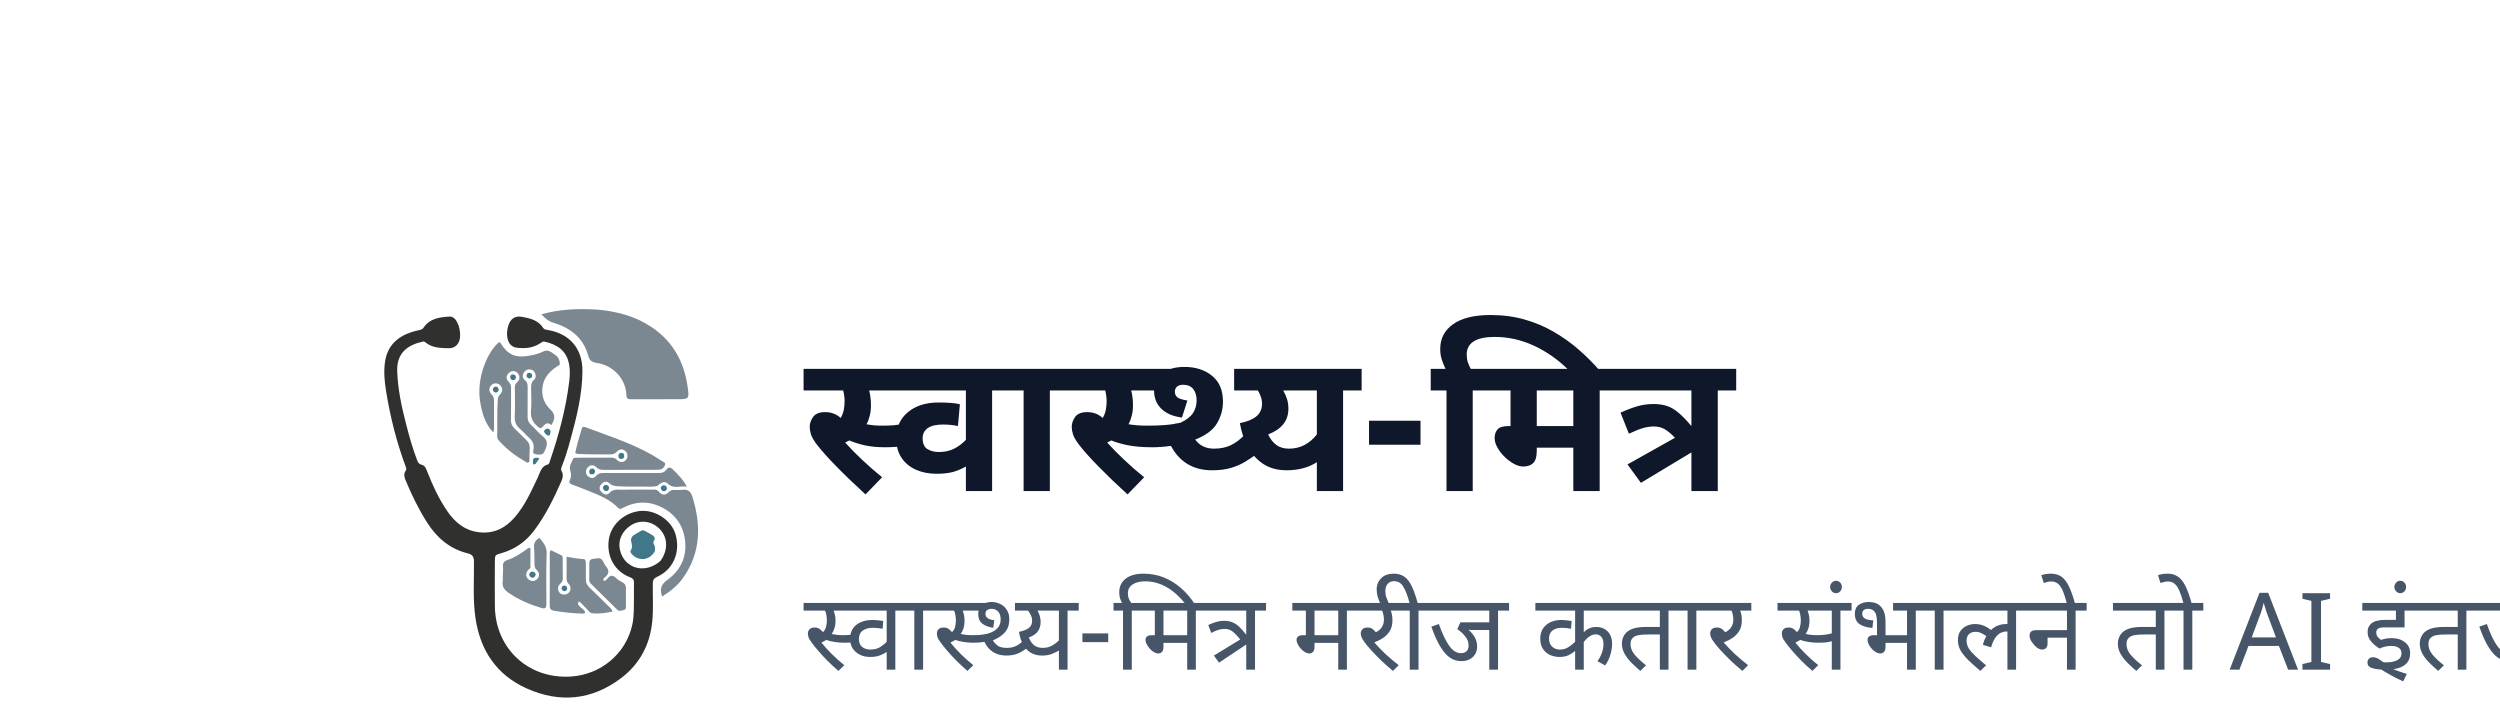
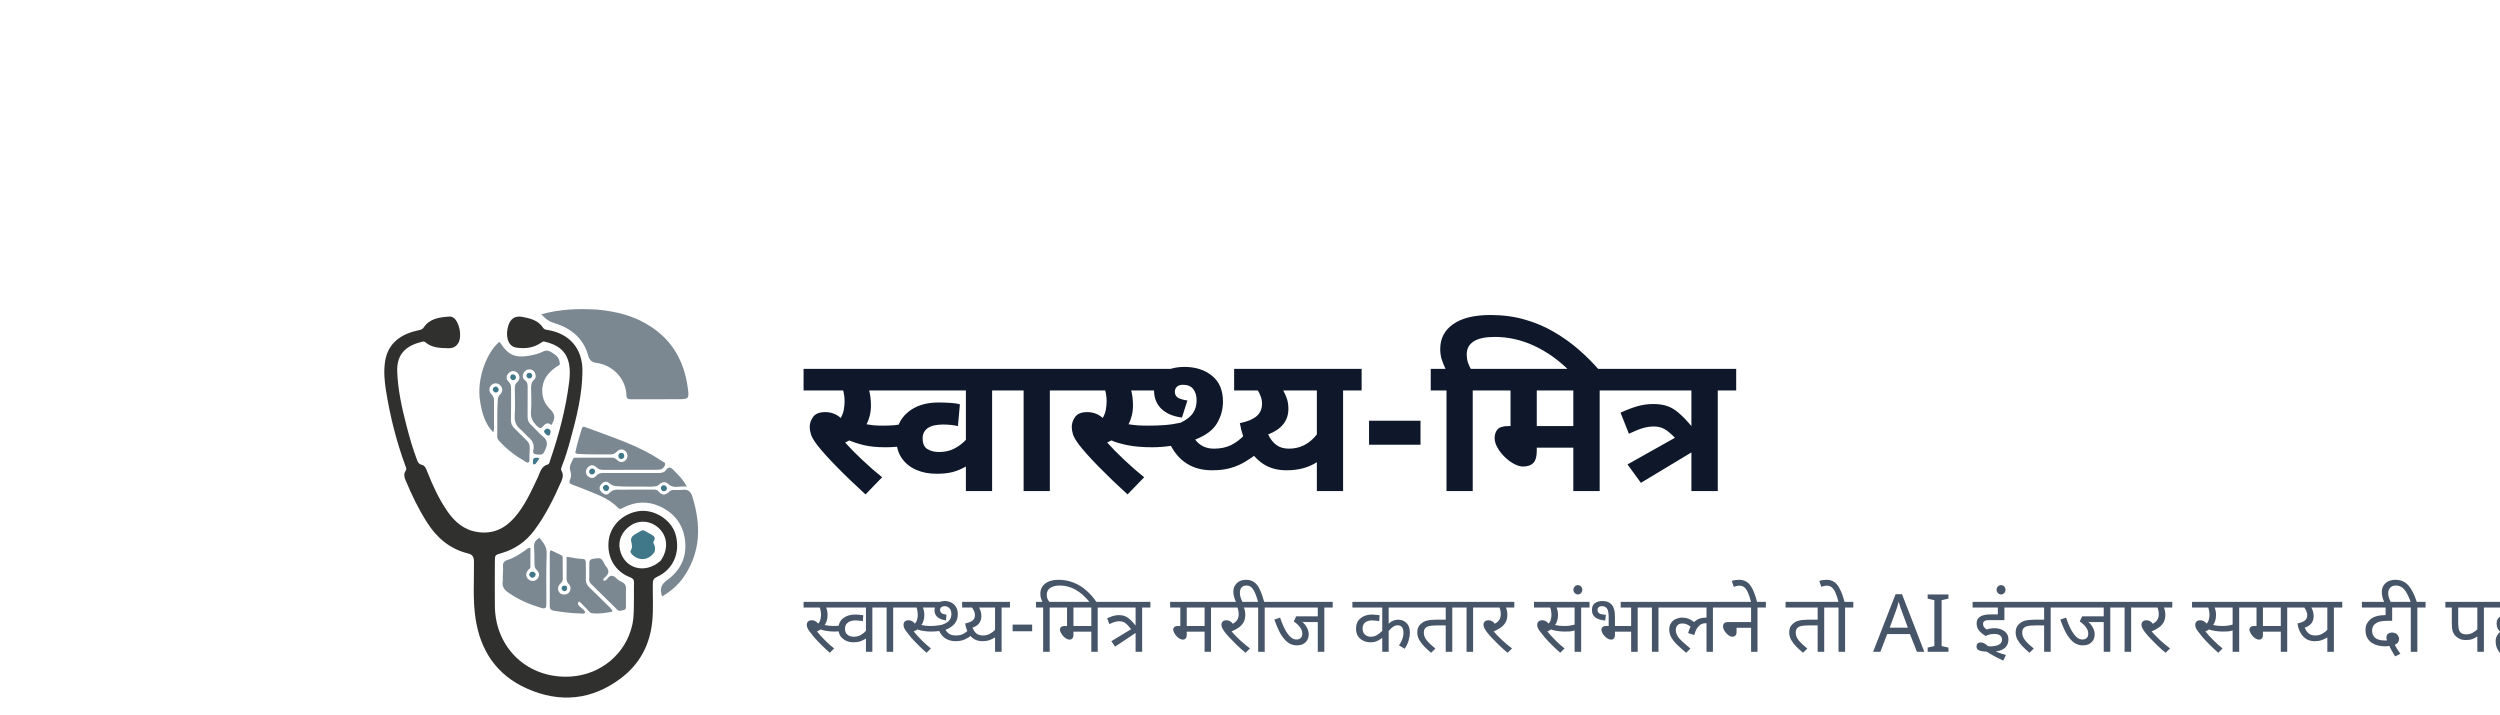
<svg xmlns="http://www.w3.org/2000/svg" width="280" height="80" viewBox="0 0 280 80" fill="none" role="img" aria-labelledby="logoTitle logoDesc">
  <rect width="580" height="500" rx="12" fill="none" />
  <g transform="translate(10 4) scale(0.1)">
    <path fill="#30312fff" opacity="1" stroke="none" d="M610.031,628 C610.035,622.502 609.93,617.499 610.077,612.505 C610.169,609.38 608.944,607.774 605.947,606.651 C588.815,600.232 579.435,584.029 581.733,565.242 C583.816,548.212 597.915,535.13 615.274,532.474 C632.085,529.902 651.969,541.58 656.741,558.909 C662.226,578.823 654.052,597.864 635.889,606.074 C632.186,607.747 631.181,609.801 631.13,613.606 C630.942,627.756 631.93,641.919 630.528,656.06 C627.919,682.356 616.262,703.972 595.323,719.716 C562.817,744.157 527.08,747.604 490.205,731.199 C456.287,716.11 437.925,688.73 432.531,652.247 C429.416,631.181 431.058,610.009 430.838,588.887 C430.78,583.306 429.002,581.032 423.735,579.729 C403.722,574.778 389.214,562.258 378.342,545.227 C368.729,530.166 361.002,514.114 354.143,497.635 C352.672,494.101 351.928,490.608 354.387,487.197 C355.552,485.581 354.91,484.097 354.316,482.49 C344.121,454.923 336.947,426.57 332.322,397.559 C330.585,386.665 329.606,375.679 331.301,364.745 C334.025,347.18 345.168,336.949 361.544,331.736 C364.39,330.83 367.346,330.269 370.251,329.551 C371.899,329.144 373.346,328.522 374.362,326.991 C381.268,316.584 392.324,315.328 403.265,314.544 C407.482,314.242 410.486,317.642 412.308,321.476 C414.639,326.38 415.578,331.559 415.291,337.007 C414.882,344.776 410.179,350.261 402.404,350.032 C393.367,349.767 383.968,349.787 376.399,343.343 C375.429,342.517 374.377,342.377 373.141,342.664 C357.044,346.404 344.215,354.827 344.879,375.602 C345.531,396.034 349.888,415.85 354.963,435.513 C358.454,449.037 362.203,462.51 367.249,475.576 C368.204,478.05 369.352,479.88 372.204,480.514 C375.953,481.347 377.109,484.623 378.347,487.787 C384.489,503.486 391.487,518.773 401.108,532.694 C409.431,544.737 419.878,553.674 435.071,555.916 C452.05,558.42 465.408,552.041 476.274,539.613 C487.827,526.399 494.843,510.472 502.285,494.824 C504.999,489.117 506.017,482.134 513.703,480.125 C515.257,479.719 515.5,477.447 516.039,475.881 C525.927,447.179 533.713,417.951 537.463,387.771 C538.282,381.18 538.604,374.373 537.348,367.831 C534.411,352.536 524.078,345.868 509.758,342.574 C508.287,342.235 507.292,342.931 506.15,343.744 C497.809,349.681 488.357,350.718 478.576,349.381 C473.051,348.625 469.878,344.946 468.53,339.559 C467.27,334.523 467.871,329.584 469.304,324.766 C471.606,317.033 476.904,313.366 484.854,314.865 C493.841,316.56 502.907,318.646 508.38,327.299 C509.568,329.177 511.76,329.283 513.708,329.615 C538.123,333.778 552.414,350.546 552.329,375.368 C552.239,401.591 545.885,426.781 539.067,451.849 C536.23,462.283 533.11,472.653 529.112,482.725 C528.48,484.316 528.021,485.868 528.959,487.512 C531.274,491.567 530.314,495.421 528.546,499.435 C520.138,518.527 510.963,537.205 498.416,553.98 C489.063,566.484 476.879,575.132 461.766,579.478 C454.28,581.63 454.261,581.657 454.251,589.24 C454.229,605.903 454.035,622.568 454.27,639.228 C454.938,686.668 492.044,720.786 539.427,717.714 C573.151,715.527 600.963,692.142 608.141,659.847 C610.438,649.514 609.769,638.972 610.031,628 M639.72,588.193 C649.966,574.159 647.558,557.401 634.014,548.491 C625.48,542.877 614.651,542.899 606.292,548.548 C596.589,555.104 592.066,565.187 594.242,575.408 C598.788,596.753 622.216,603.678 639.72,588.193 z" />
    <path fill="#00192b84" opacity="1" stroke="none" d="M568.904,306.762 C590.713,308.714 610.965,313.957 629.131,325.916 C653.602,342.026 666.288,365.277 670.214,393.711 C672.052,407.019 671.721,407.088 658.391,407.117 C641.226,407.153 624.059,407.084 606.894,407.212 C603.265,407.239 601.674,406.495 601.532,402.267 C600.936,384.442 586.742,369.065 568.284,366.454 C562.677,365.661 560.226,363.566 558.679,357.976 C553.117,337.883 538.425,326.951 519.268,321.3 C514.167,319.795 510.713,316.589 506.242,312.036 C527.277,306.141 547.764,305.508 568.904,306.762 z" />
    <path fill="#00192b84" opacity="1" stroke="none" d="M636.599,504.039 C631.004,505.693 625.64,504.969 620.337,504.976 C610.846,504.99 601.352,505.219 591.856,504.592 C588.255,504.354 585.211,503.857 582.427,501.195 C579.502,498.4 576.252,499.258 573.638,502.104 C571.2,504.757 570.651,507.659 573.209,510.596 C575.814,513.59 579.712,515.327 582.346,512.311 C586.972,507.013 592.671,508.659 597.994,508.504 C609.646,508.165 621.316,508.449 632.977,508.378 C634.968,508.366 636.281,508.868 637.649,510.481 C641.348,514.843 645.276,515.055 649.118,511.017 C650.828,509.22 652.572,508.678 654.83,508.71 C657.995,508.754 661.21,509.028 664.319,508.596 C670.341,507.76 673.615,510.408 675.349,515.938 C685.349,547.806 685.173,578.558 665.191,607.021 C659.015,615.819 650.771,622.438 641.526,628.107 C638.71,619.358 640.521,614.482 647.222,609.654 C661.908,599.074 669.131,584.448 667.407,566.538 C665.632,548.087 655.666,534.589 638.559,526.96 C624.909,520.872 611.352,521.762 598.109,528.552 C596.255,529.503 594.503,531.051 592.324,528.802 C582.87,519.05 570.482,514.393 558.27,509.471 C552.555,507.167 546.828,504.88 541.027,502.806 C538.069,501.749 536.867,500.306 538.416,497.264 C540.112,493.933 539.79,490.57 538.684,487.08 C537.115,482.126 540.123,478.094 541.903,473.893 C542.569,472.321 544.5,472.63 545.966,472.627 C559.131,472.603 572.297,472.66 585.463,472.587 C587.867,472.574 589.432,473.64 591.088,475.213 C594.239,478.207 598.129,478.141 600.863,475.374 C603.461,472.744 603.365,468.038 600.66,465.433 C597.759,462.641 594.009,462.571 590.919,465.814 C588.902,467.929 586.832,468.94 583.957,468.92 C571.796,468.837 559.631,469.16 547.48,468.37 C546.486,468.305 545.465,468.333 544.275,467.008 C546.228,458.004 548.883,448.8 551.753,439.653 C552.355,437.733 553.892,437.769 555.432,438.357 C584.639,449.515 614.829,458.459 641.106,476.228 C642.753,477.342 645.782,477.977 644.857,480.76 C643.955,483.472 641.865,485.62 638.699,485.96 C636.717,486.173 634.707,486.171 632.709,486.173 C613.877,486.193 595.044,486.153 576.212,486.238 C572.921,486.253 570.235,485.793 567.706,483.19 C564.949,480.352 561.406,480.314 558.404,483.354 C555.605,486.189 555.521,490.788 558.282,493.23 C561.373,495.962 564.956,496.181 567.603,493.055 C570.13,490.072 573.021,489.716 576.459,489.724 C596.791,489.772 617.124,489.667 637.456,489.777 C641.029,489.797 644.022,489.223 646.193,486.166 C648.429,483.018 650.745,482.901 653.54,485.707 C659.024,491.213 664.723,496.513 669.258,504.999 C661.383,503.928 654.436,507.937 648.178,501.875 C644.922,498.721 641.163,499.597 636.599,504.039 z" />
    <path fill="#00192b84" opacity="1" stroke="none" d="M492.899,476.807 C491.299,479.237 489.818,477.816 488.47,477.045 C477.705,470.889 467.937,463.451 459.507,454.315 C458.017,452.699 456.775,451.027 456.854,448.614 C457.298,434.968 456.5,421.302 457.528,407.66 C457.696,405.426 458.137,403.676 459.923,401.981 C463.382,398.7 463.269,394.484 460.144,391.411 C457.356,388.671 453.097,388.661 450.233,391.387 C447.446,394.04 447.291,398.543 450.488,401.636 C452.802,403.874 453.32,406.261 453.298,409.216 C453.223,419.377 453.3,429.538 453.29,439.699 C453.289,441.158 453.127,442.616 452.436,444.25 C443.105,434.582 439.817,422.346 437.735,409.647 C433.374,383.042 446.143,353.775 458.88,343.221 C459.864,343.194 460.365,343.898 460.803,344.593 C468.967,357.541 477.312,361.172 492.869,358.381 C498.274,357.411 503.569,356.141 508.559,353.6 C513.853,350.904 517.792,354.735 521.704,357.322 C525.039,359.527 526.711,363.088 527.032,367.079 C527.202,369.189 525.065,369.531 523.748,370.415 C513.628,377.203 506.851,385.953 507.326,398.815 C507.609,406.466 510.625,413.002 516.142,418.32 C521.86,423.832 522.311,428.587 517.491,436.122 C513.789,432.59 510.87,434.199 508.15,437.599 C506.226,440.004 504.503,439.956 502.012,437.659 C496.828,432.88 493.988,427.78 494.696,420.286 C495.475,412.032 494.913,403.645 494.822,395.317 C494.781,391.584 494.939,388.176 498.113,385.363 C500.448,383.293 500.398,380.187 499.102,377.469 C497.854,374.854 495.381,373.519 492.546,373.702 C489.291,373.912 487.074,375.824 485.915,378.965 C484.909,381.69 485.57,384.116 487.732,385.683 C490.762,387.88 490.995,390.786 490.975,394.055 C490.912,404.882 491.04,415.711 490.915,426.537 C490.871,430.259 491.786,433.189 494.682,435.794 C499.258,439.91 503.112,444.883 507.92,448.67 C513.057,452.717 513.456,456.933 511.188,462.554 C508.637,468.876 507.741,469.651 500.944,468.956 C498.06,468.66 496.568,467.513 497.297,464.45 C498.709,458.518 496.88,453.868 492.204,449.947 C488.9,447.176 486.296,443.559 482.941,440.864 C477.981,436.878 476.141,432.227 476.503,425.77 C477.089,415.309 476.703,404.79 476.629,394.296 C476.612,391.831 477.108,389.949 479.128,388.182 C482.465,385.261 482.596,380.929 479.926,378.045 C477.145,375.039 473.154,374.815 470.143,377.495 C466.68,380.577 466.389,384.432 469.921,387.918 C471.95,389.92 472.404,392.001 472.39,394.599 C472.326,406.593 472.525,418.59 472.262,430.578 C472.177,434.478 473.514,437.206 476.197,439.761 C480.777,444.123 485.1,448.755 489.704,453.09 C492.337,455.57 493.478,458.337 493.274,461.95 C493.001,466.768 493.072,471.606 492.899,476.807 z" />
    <path fill="#00192b84" opacity="1" stroke="none" d="M556.024,588.427 C556.132,595.538 556.289,602.199 556.147,608.852 C556.07,612.454 557.256,615.167 559.86,617.664 C567.785,625.262 575.526,633.052 583.37,640.735 C584.445,641.789 585.545,642.758 585.928,645.026 C578.218,646.562 570.605,647.8 562.894,646.762 C560.093,646.385 558.672,643.174 556.545,641.343 C553.681,638.877 551.625,635.524 548.286,633.486 C546.69,636.451 546.93,637.116 550.327,640.237 C552.222,641.978 554.776,643.176 555.395,645.964 C554.497,647.635 553.017,647.247 551.778,647.21 C541.294,646.898 530.891,645.751 520.541,644.069 C517.337,643.548 515.661,642.175 515.687,638.502 C515.826,619.028 515.734,599.553 515.735,580.078 C515.735,578.933 515.622,577.735 516.95,576.204 C520.863,578.098 524.996,580.006 529.031,582.104 C530.366,582.799 530.207,584.384 530.212,585.718 C530.241,593.208 530.203,600.699 530.318,608.188 C530.354,610.587 529.379,612.121 527.607,613.686 C524.399,616.519 524.216,621.01 526.801,623.945 C528.881,626.306 533.764,626.558 536.429,624.442 C539.366,622.11 540.004,617.076 537.073,614.204 C534.722,611.901 534.476,609.544 534.539,606.611 C534.697,599.167 534.591,591.718 534.591,583.546 C541.541,584.967 547.896,585.827 554.295,586.3 C554.885,586.343 555.399,587.392 556.024,588.427 z" />
    <path fill="#00192b84" opacity="1" stroke="none" d="M463.105,606.022 C463.221,601.874 463.686,598.184 463.367,594.564 C462.988,590.274 464.751,588.299 468.69,587.046 C476.226,584.648 482.723,580.212 489.143,575.705 C490.436,574.798 491.41,573.159 494.092,573.72 C494.092,580.818 494.141,588.04 494.05,595.26 C494.032,596.697 492.49,597.327 491.624,598.308 C488.62,601.709 488.57,605.67 491.483,608.544 C494.278,611.302 498.661,611.42 501.402,608.811 C504.386,605.971 504.62,601.711 501.313,598.636 C499.064,596.544 498.619,594.362 498.614,591.579 C498.603,585.259 498.596,578.921 498.119,572.626 C497.75,567.761 500.095,564.89 504.074,562.286 C508.354,567.595 512.576,572.15 512.275,580.035 C511.556,598.828 511.876,617.664 511.951,636.482 C511.968,640.733 510.827,642.248 506.394,640.923 C493.39,637.039 481.076,631.843 469.831,624.074 C465.019,620.75 461.943,617.163 463.08,611 C463.347,609.551 463.112,608.01 463.105,606.022 z" />
    <path fill="#00192b84" opacity="1" stroke="none" d="M601.034,620.295 C601.044,626.582 601.078,632.404 601.047,638.226 C601.036,640.168 601.467,642.505 598.793,643.119 C596.296,643.691 593.656,645.171 591.262,642.816 C581.425,633.136 571.599,623.445 561.771,613.755 C560.518,612.519 559.95,610.971 559.954,609.248 C559.972,602.927 560.051,596.608 560.066,590.288 C560.072,587.415 561.533,586.251 564.308,585.857 C573.42,584.561 573.409,584.487 577.693,592.908 C577.844,593.204 577.964,593.539 578.187,593.772 C582.821,598.604 582.427,602.948 577.057,606.965 C576.192,607.613 575.393,608.644 575.903,610.252 C578.019,611.041 579.35,609.358 580.27,608.095 C583.589,603.536 586.685,604.11 590.329,607.724 C592.066,609.446 594.279,610.85 596.517,611.867 C600.099,613.496 601.429,616.097 601.034,620.295 z" />
    <path fill="#155a6fd0" opacity="1" stroke="none" d="M510.593,445.511 C508.651,443.447 509.181,442.023 511.045,440.767 C512.659,439.68 514.26,439.769 515.565,441.098 C517.885,443.461 515.817,445.589 515.556,447.631 C512.956,448.462 512.065,446.775 510.593,445.511 z" />
    <path fill="#155a6fd0" opacity="1" stroke="none" d="M499.368,605.403 C497.294,607.698 495.392,607.519 493.631,605.67 C492.645,604.634 492.454,603.22 493.197,602.007 C494.142,600.463 495.679,599.821 497.447,600.442 C499.673,601.224 500.541,602.76 499.368,605.403 z" />
    <path fill="#155a6fd0" opacity="1" stroke="none" d="M576.896,509.396 C575.12,507.455 574.594,505.629 576.5,503.964 C577.685,502.93 579.203,502.667 580.619,503.69 C581.964,504.661 582.511,506.048 581.947,507.61 C581.123,509.89 579.468,510.554 576.896,509.396 z" />
    <path fill="#155a6fd0" opacity="1" stroke="none" d="M594.586,467.234 C597.567,466.865 599.106,468.001 599.17,470.695 C599.211,472.367 598.294,473.54 596.666,473.979 C595.235,474.366 593.914,473.867 593.194,472.647 C592.037,470.688 592.365,468.838 594.586,467.234 z" />
    <path fill="#155a6fd0" opacity="1" stroke="none" d="M646.44,504.956 C647.494,507.49 646.84,509.177 644.636,509.996 C643.119,510.56 641.73,510.036 640.813,508.614 C639.914,507.219 639.842,505.669 641.005,504.544 C642.641,502.96 644.513,503.045 646.44,504.956 z" />
    <path fill="#155a6fd0" opacity="1" stroke="none" d="M452.877,393.903 C455.312,392.224 457.004,392.968 458.127,394.985 C458.81,396.212 458.539,397.609 457.533,398.682 C456.493,399.79 455.152,399.973 453.896,399.227 C451.87,398.023 451.294,396.309 452.877,393.903 z" />
    <path fill="#155a6fd0" opacity="1" stroke="none" d="M499.703,479.681 C496.789,481.082 496.913,479.077 496.927,477.527 C496.944,475.642 496.524,473.296 499.271,472.865 C500.791,472.626 502.488,472.155 504.096,473.61 C502.702,475.552 501.318,477.481 499.703,479.681 z" />
    <path fill="#155a6fd0" opacity="1" stroke="none" d="M474.208,385.842 C471.579,384.856 471.04,383.081 471.775,380.972 C472.267,379.556 473.626,379.179 475.036,379.391 C476.717,379.645 477.684,380.77 477.822,382.385 C478.014,384.627 476.626,385.618 474.208,385.842 z" />
    <path fill="#155a6fd0" opacity="1" stroke="none" d="M560.325,486.303 C562.228,484.327 564.057,484.181 565.674,485.899 C566.786,487.08 566.674,488.624 565.754,489.969 C564.93,491.175 563.63,491.616 562.296,491.261 C559.865,490.613 559.512,488.809 560.325,486.303 z" />
    <path fill="#155a6fd0" opacity="1" stroke="none" d="M492.145,383.853 C489.551,382.631 489.136,380.867 490.267,378.829 C491.005,377.499 492.429,377.439 493.781,377.787 C495.23,378.16 496.053,379.201 496.02,380.665 C495.97,382.851 494.688,383.911 492.145,383.853 z" />
    <path fill="#155a6fd0" opacity="1" stroke="none" d="M529.01,619.74 C528.775,617.125 529.902,615.962 532.04,615.844 C533.481,615.764 534.6,616.453 535.014,617.89 C535.46,619.444 535.145,620.9 533.64,621.701 C531.671,622.749 530.212,621.881 529.01,619.74 z" />
    <path fill="#155a6fd0" opacity="1" stroke="none" d="M633.214,577.905 C627.033,587.754 615.689,588.916 607.846,580.868 C606.603,579.593 605.559,577.784 606.472,576.39 C608.654,573.059 607.765,569.942 606.955,566.547 C606.182,563.305 607.653,560.655 610.445,558.895 C612.836,557.388 615.348,556.073 617.782,554.632 C619.375,553.688 620.826,553.707 622.442,554.718 C624.692,556.125 627.051,557.365 629.403,558.6 C632.599,560.279 634.645,562.388 632.201,566.083 C631.252,567.518 631.942,568.593 632.55,569.767 C633.841,572.257 633.939,574.86 633.214,577.905 z" />
  </g>
  <text x="90" y="55" font-family="'Noto Sans Devanagari', 'Mangal', 'Noto Sans Bengali', 'Noto Sans', sans-serif" font-size="22" font-weight="700" fill="#0F172A">
    स्वास्थ्य-मित्र
  </text>
-   <text x="90" y="75" font-family="'Noto Sans Devanagari', 'Mangal', 'Noto Sans Bengali', 'Noto Sans', sans-serif" font-size="12" fill="#475569">
+   <text x="90" y="73" font-family="'Noto Sans Devanagari', 'Mangal', 'Noto Sans Bengali', 'Noto Sans', sans-serif" font-size="9" fill="#475569">
    स्वास्थ्य-मित्र मरीज कतार संभालने तो AI इंतजार समय दी पहचाण तक हर कज करदा ऐ।
  </text>
</svg>
